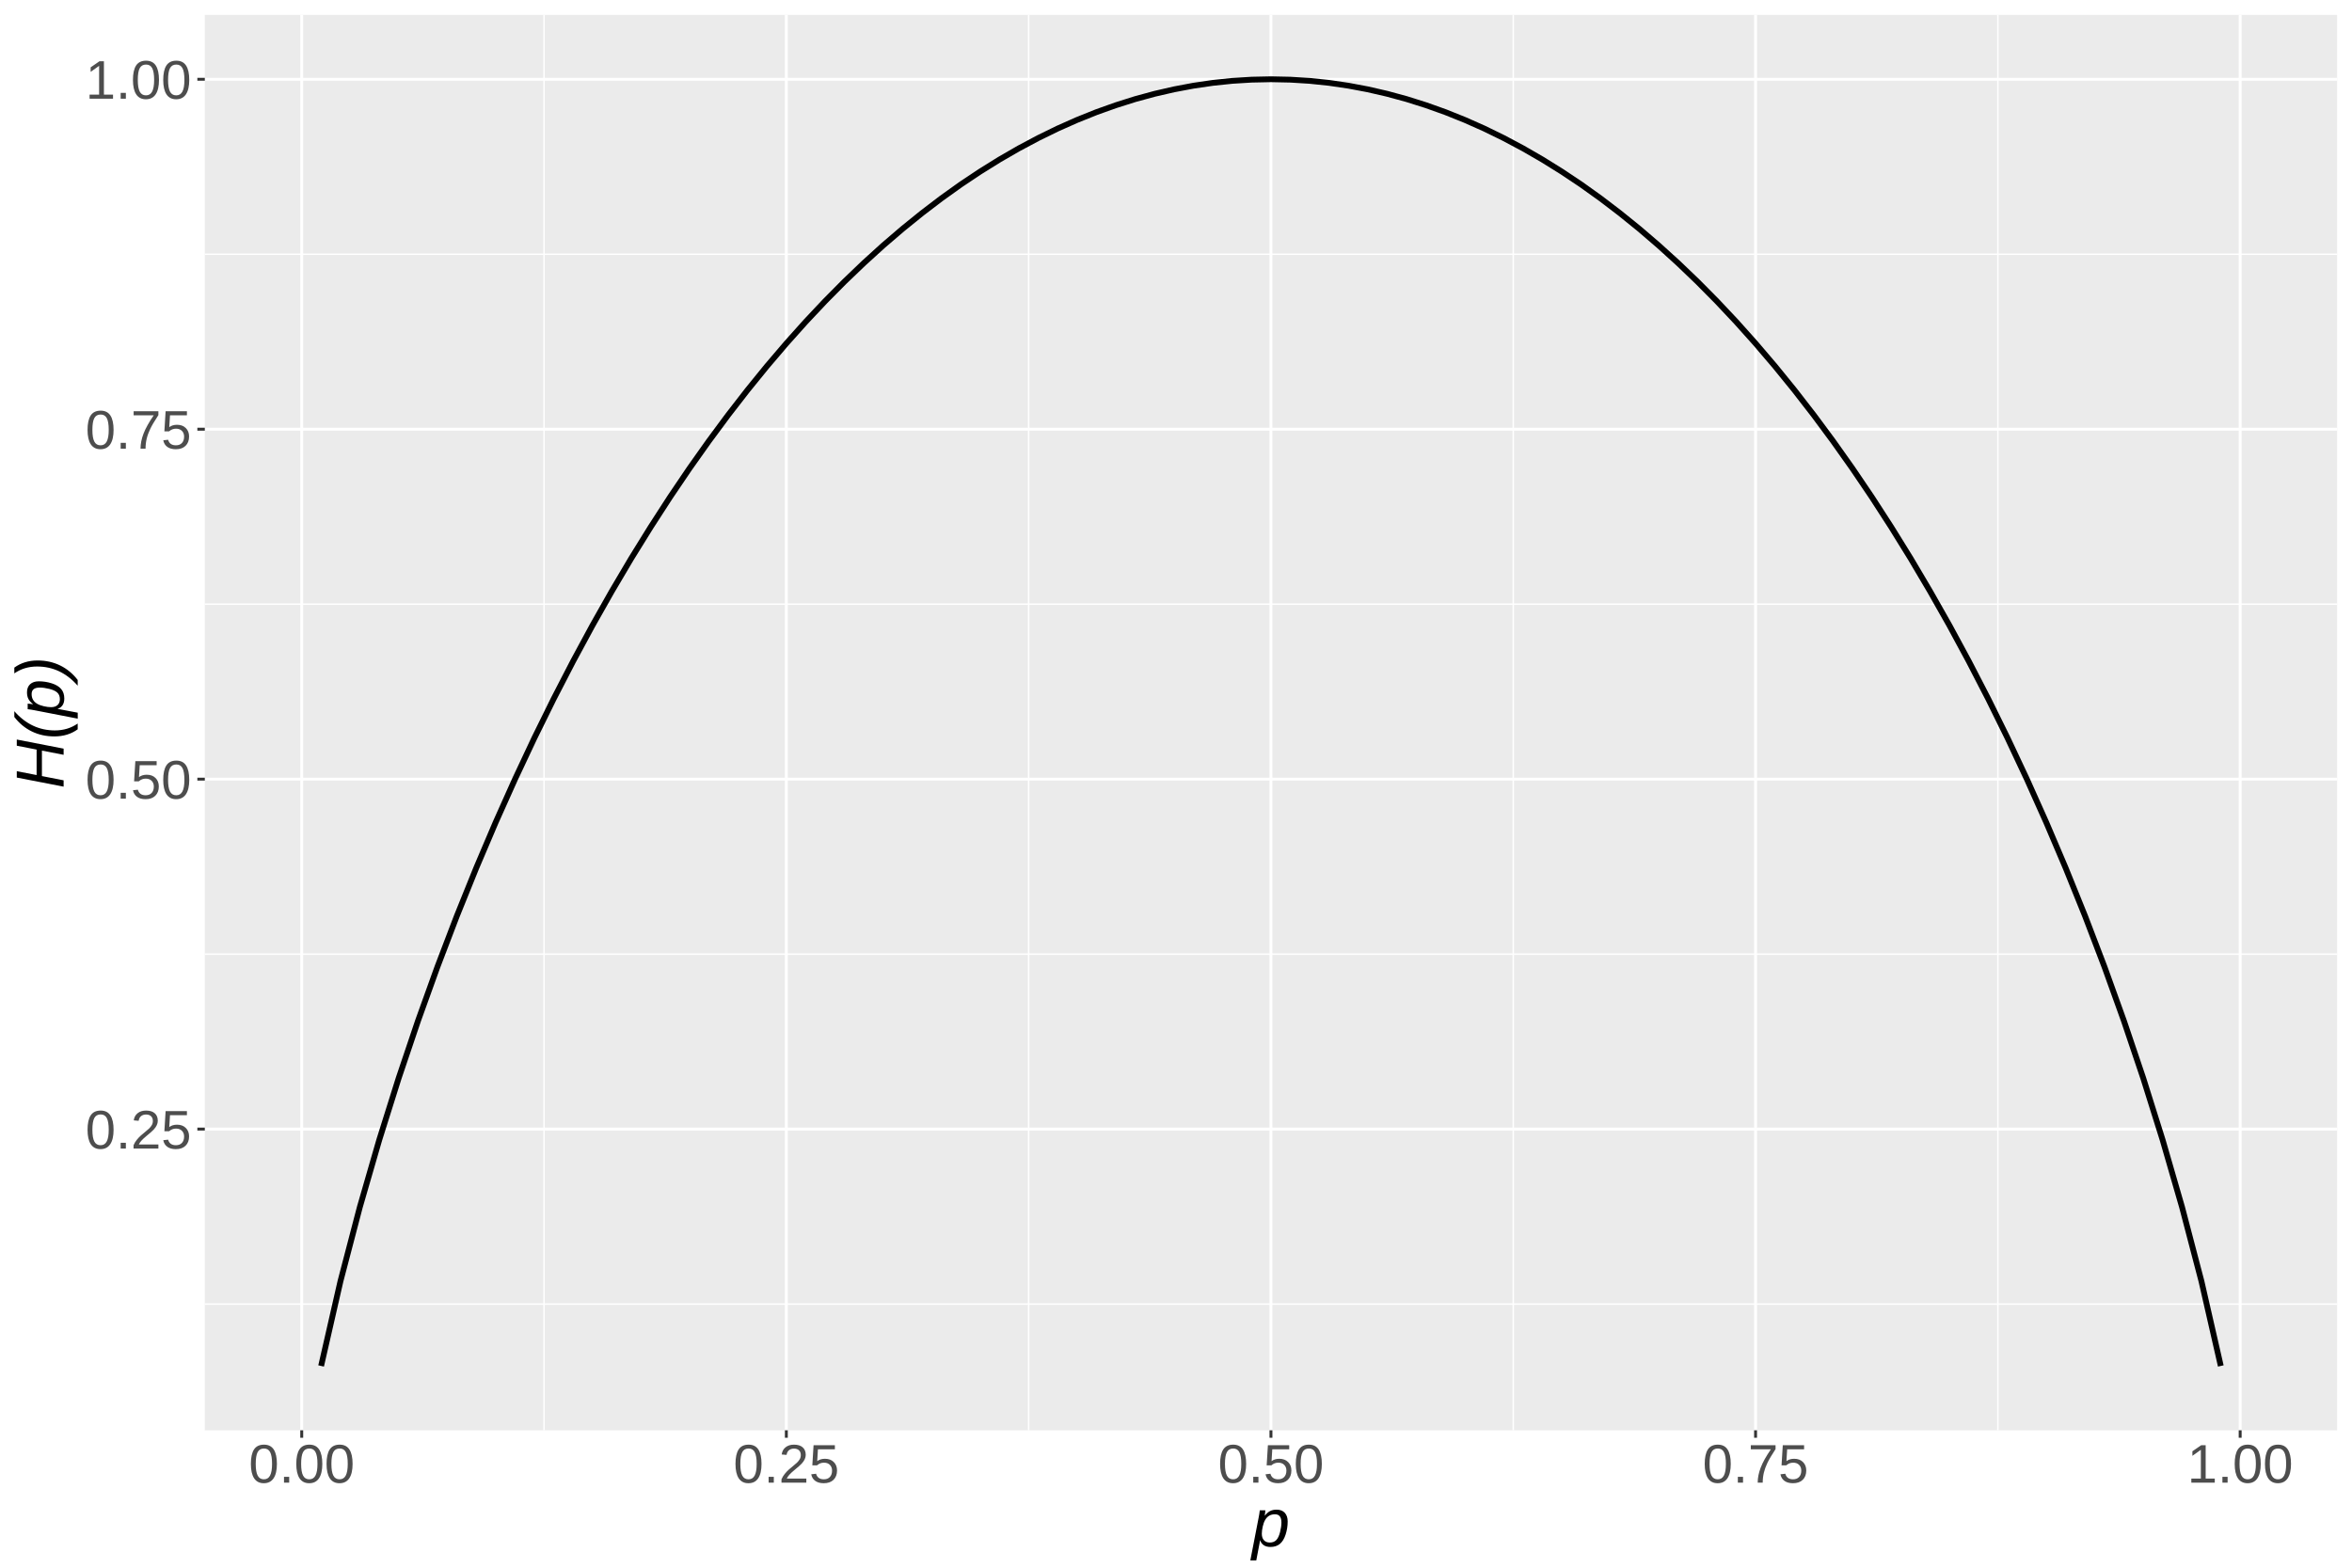
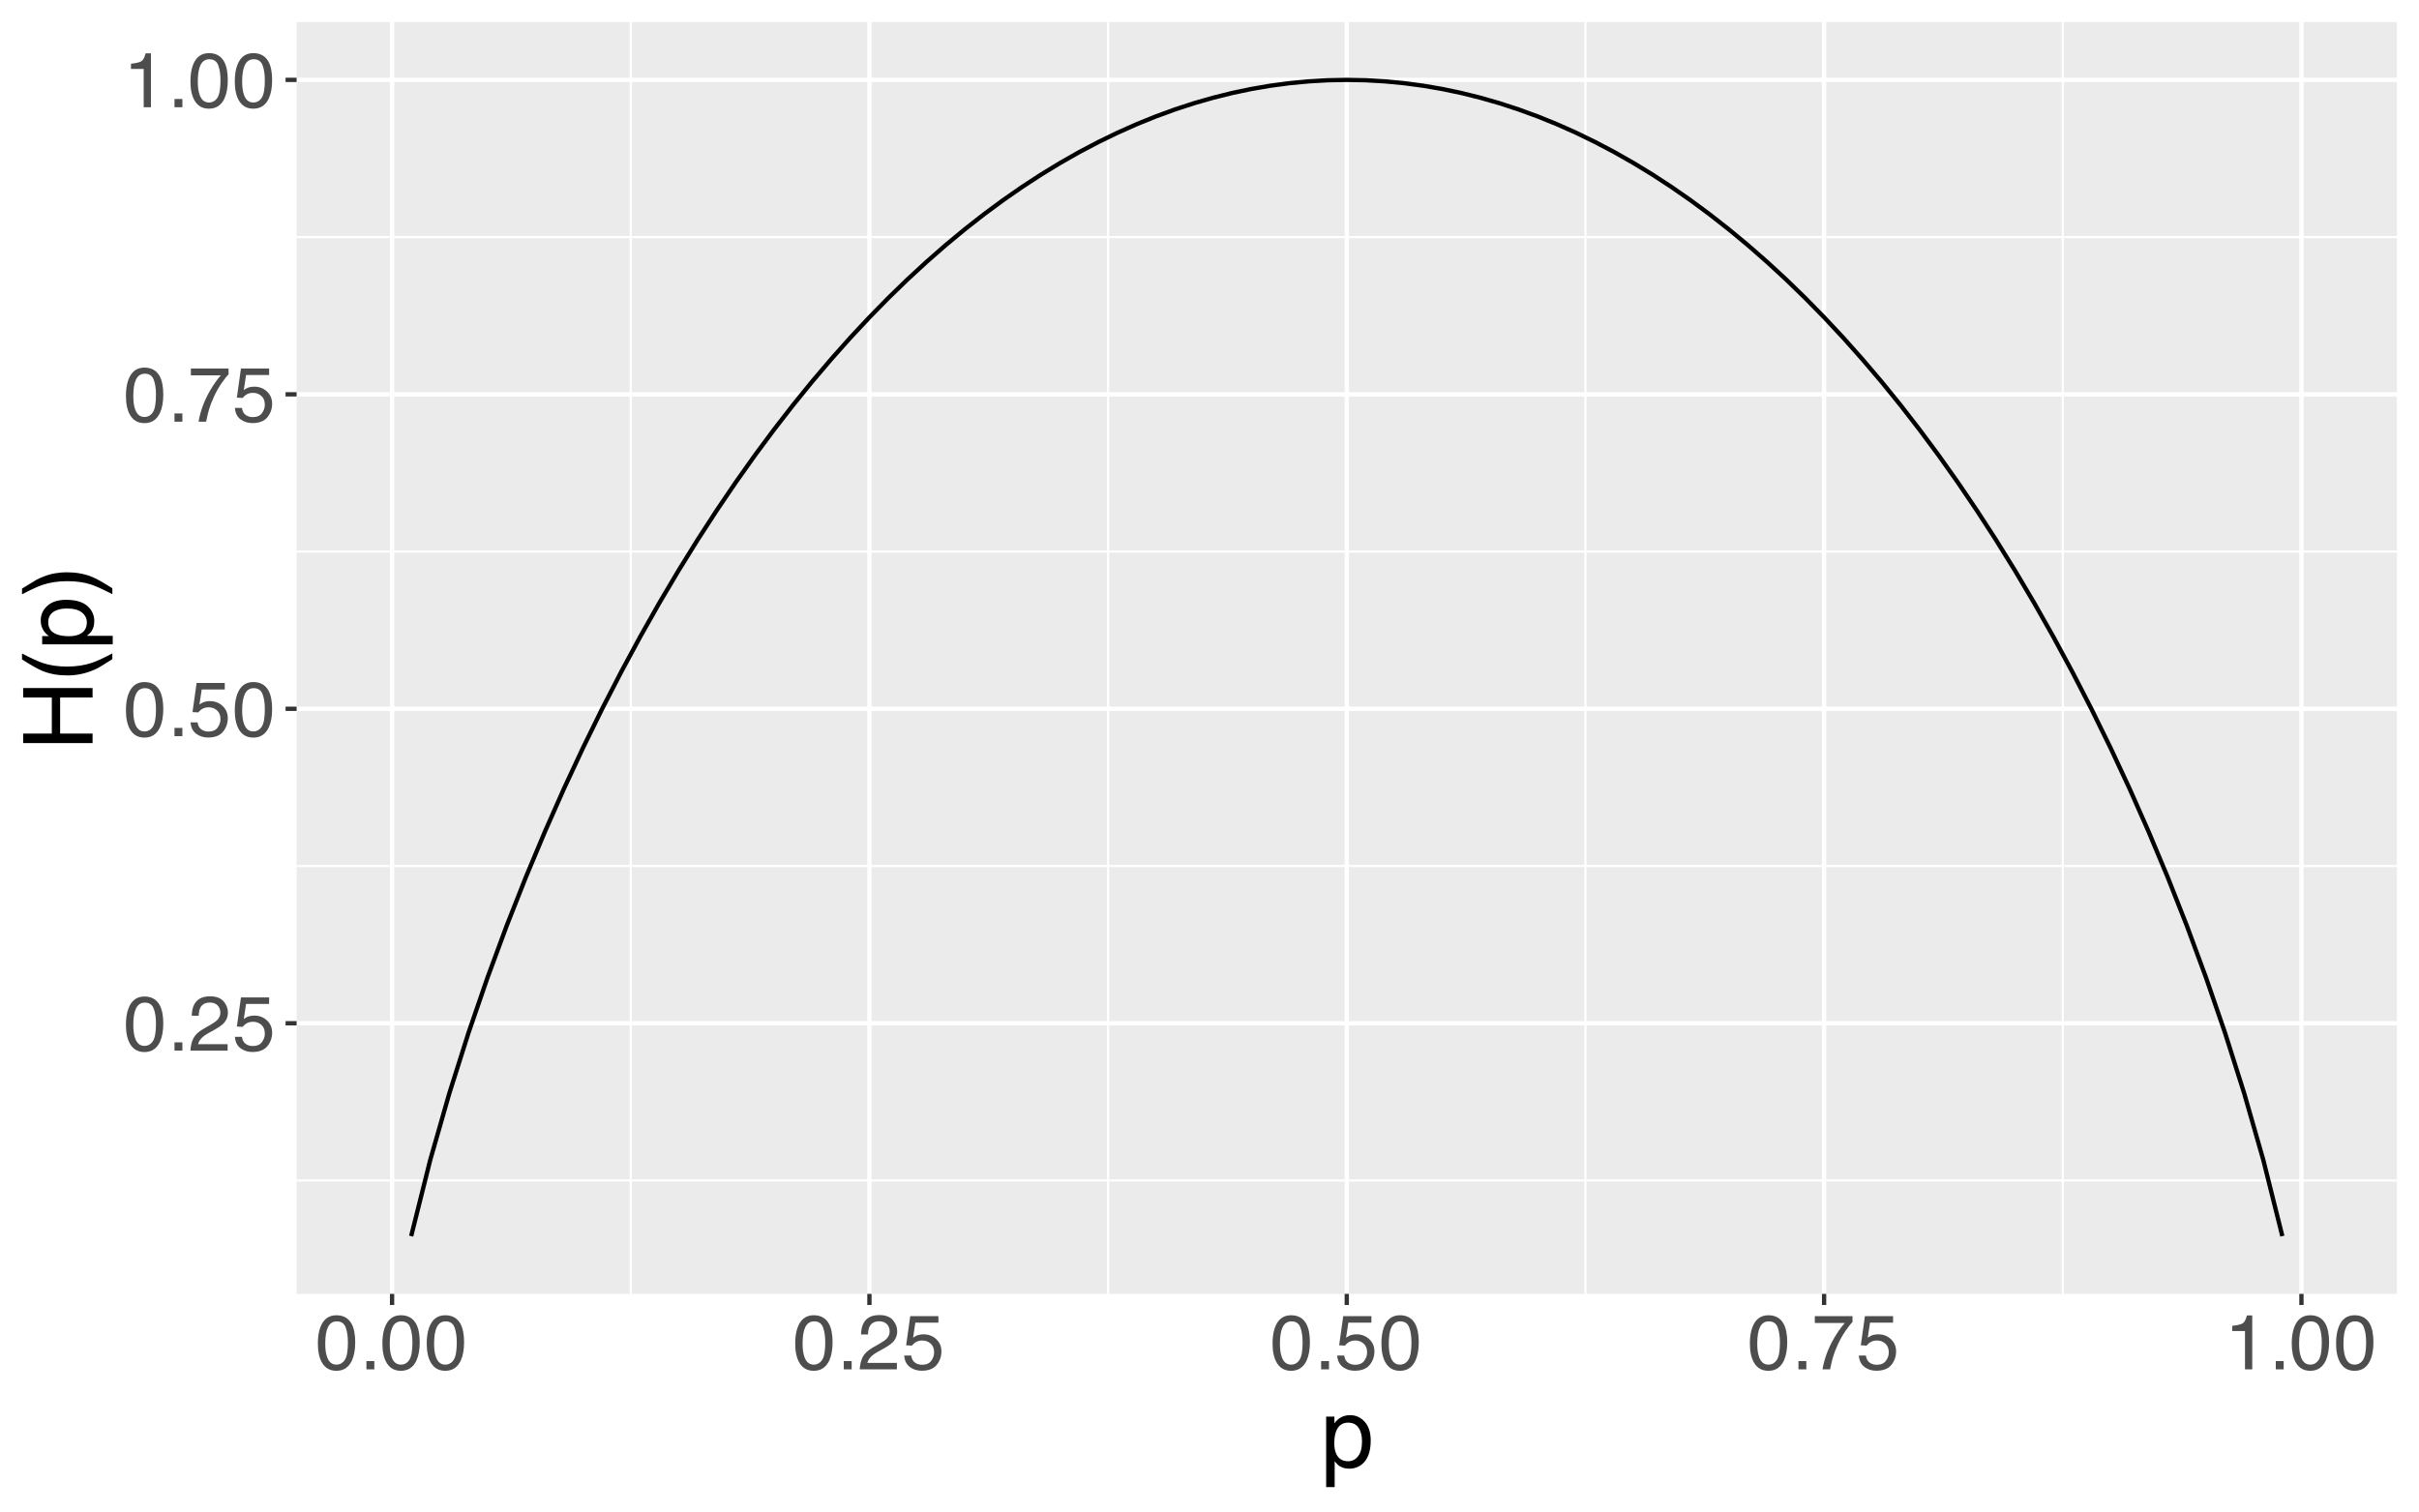
- <svg xmlns="http://www.w3.org/2000/svg" viewBox="0 0 864.00 576.00">
+ <svg xmlns="http://www.w3.org/2000/svg" xmlns:xlink="http://www.w3.org/1999/xlink" width="600pt" height="375pt" viewBox="0 0 600 375">
  <defs>
-     <style type="text/css">
-     line, polyline, path, rect, circle {
-       fill: none;
-       stroke: #000000;
-       stroke-linecap: round;
-       stroke-linejoin: round;
-       stroke-miterlimit: 10.00;
-     }
-   </style>
+     <g>
+       <g id="glyph-0-0">
+         <path d="M 0.625 0 L 0.625 -13.781 L 11.547 -13.781 L 11.547 0 Z M 9.828 -1.719 L 9.828 -12.047 L 2.344 -12.047 L 2.344 -1.719 Z M 9.828 -1.719 " />
+       </g>
+       <g id="glyph-0-1">
+         <path d="M 5.188 -13.422 C 6.926 -13.422 8.188 -12.707 8.969 -11.281 C 9.562 -10.176 9.859 -8.66 9.859 -6.734 C 9.859 -4.91 9.586 -3.398 9.047 -2.203 C 8.254 -0.492 6.969 0.359 5.188 0.359 C 3.57 0.359 2.367 -0.336 1.578 -1.734 C 0.922 -2.898 0.594 -4.469 0.594 -6.438 C 0.594 -7.969 0.789 -9.281 1.188 -10.375 C 1.926 -12.406 3.258 -13.422 5.188 -13.422 Z M 5.172 -1.172 C 6.047 -1.172 6.742 -1.555 7.266 -2.328 C 7.785 -3.109 8.047 -4.555 8.047 -6.672 C 8.047 -8.191 7.859 -9.441 7.484 -10.422 C 7.109 -11.41 6.379 -11.906 5.297 -11.906 C 4.305 -11.906 3.578 -11.438 3.109 -10.5 C 2.648 -9.57 2.422 -8.195 2.422 -6.375 C 2.422 -5.008 2.57 -3.91 2.875 -3.078 C 3.32 -1.805 4.086 -1.172 5.172 -1.172 Z M 5.172 -1.172 " />
+       </g>
+       <g id="glyph-0-2">
+         <path d="M 1.641 -2.047 L 3.594 -2.047 L 3.594 0 L 1.641 0 Z M 1.641 -2.047 " />
+       </g>
+       <g id="glyph-0-3">
+         <path d="M 0.594 0 C 0.656 -1.156 0.895 -2.16 1.312 -3.016 C 1.727 -3.867 2.539 -4.648 3.75 -5.359 L 5.547 -6.391 C 6.359 -6.859 6.926 -7.258 7.25 -7.594 C 7.758 -8.113 8.016 -8.707 8.016 -9.375 C 8.016 -10.156 7.781 -10.773 7.312 -11.234 C 6.844 -11.691 6.219 -11.922 5.438 -11.922 C 4.281 -11.922 3.477 -11.484 3.031 -10.609 C 2.801 -10.141 2.672 -9.488 2.641 -8.656 L 0.922 -8.656 C 0.941 -9.832 1.16 -10.789 1.578 -11.531 C 2.305 -12.82 3.598 -13.469 5.453 -13.469 C 6.984 -13.469 8.102 -13.051 8.812 -12.219 C 9.531 -11.395 9.891 -10.473 9.891 -9.453 C 9.891 -8.379 9.508 -7.457 8.75 -6.688 C 8.312 -6.25 7.523 -5.711 6.391 -5.078 L 5.109 -4.375 C 4.492 -4.031 4.016 -3.707 3.672 -3.406 C 3.047 -2.863 2.648 -2.258 2.484 -1.594 L 9.812 -1.594 L 9.812 0 Z M 0.594 0 " />
+       </g>
+       <g id="glyph-0-4">
+         <path d="M 2.375 -3.422 C 2.488 -2.461 2.938 -1.797 3.719 -1.422 C 4.113 -1.234 4.57 -1.141 5.094 -1.141 C 6.094 -1.141 6.832 -1.457 7.312 -2.094 C 7.801 -2.738 8.047 -3.445 8.047 -4.219 C 8.047 -5.156 7.758 -5.879 7.188 -6.391 C 6.613 -6.898 5.926 -7.156 5.125 -7.156 C 4.539 -7.156 4.039 -7.039 3.625 -6.812 C 3.219 -6.594 2.863 -6.285 2.562 -5.891 L 1.109 -5.969 L 2.125 -13.203 L 9.109 -13.203 L 9.109 -11.578 L 3.391 -11.578 L 2.828 -7.844 C 3.141 -8.07 3.438 -8.25 3.719 -8.375 C 4.219 -8.582 4.797 -8.688 5.453 -8.688 C 6.68 -8.688 7.723 -8.285 8.578 -7.484 C 9.43 -6.691 9.859 -5.688 9.859 -4.469 C 9.859 -3.195 9.469 -2.078 8.688 -1.109 C 7.906 -0.141 6.656 0.344 4.938 0.344 C 3.844 0.344 2.875 0.035 2.031 -0.578 C 1.188 -1.203 0.719 -2.148 0.625 -3.422 Z M 2.375 -3.422 " />
+       </g>
+       <g id="glyph-0-5">
+         <path d="M 10.047 -13.203 L 10.047 -11.734 C 9.609 -11.316 9.031 -10.586 8.312 -9.547 C 7.602 -8.504 6.973 -7.383 6.422 -6.188 C 5.879 -5.02 5.469 -3.953 5.188 -2.984 C 5 -2.367 4.766 -1.375 4.484 0 L 2.609 0 C 3.035 -2.562 3.973 -5.113 5.422 -7.656 C 6.285 -9.145 7.188 -10.426 8.125 -11.5 L 0.703 -11.5 L 0.703 -13.203 Z M 10.047 -13.203 " />
+       </g>
+       <g id="glyph-0-6">
+         <path d="M 1.844 -9.5 L 1.844 -10.797 C 3.062 -10.922 3.91 -11.117 4.391 -11.391 C 4.867 -11.672 5.227 -12.332 5.469 -13.375 L 6.797 -13.375 L 6.797 0 L 5 0 L 5 -9.5 Z M 1.844 -9.5 " />
+       </g>
+       <g id="glyph-1-0">
+         <path d="M 0.781 0 L 0.781 -17.219 L 14.438 -17.219 L 14.438 0 Z M 12.281 -2.156 L 12.281 -15.062 L 2.938 -15.062 L 2.938 -2.156 Z M 12.281 -2.156 " />
+       </g>
+       <g id="glyph-1-1">
+         <path d="M 6.844 -1.422 C 7.832 -1.422 8.648 -1.832 9.297 -2.656 C 9.953 -3.477 10.281 -4.711 10.281 -6.359 C 10.281 -7.359 10.133 -8.219 9.844 -8.938 C 9.301 -10.312 8.301 -11 6.844 -11 C 5.383 -11 4.383 -10.27 3.844 -8.812 C 3.551 -8.031 3.406 -7.039 3.406 -5.844 C 3.406 -4.875 3.551 -4.047 3.844 -3.359 C 4.395 -2.066 5.395 -1.422 6.844 -1.422 Z M 1.391 -12.5 L 3.438 -12.5 L 3.438 -10.828 C 3.852 -11.398 4.312 -11.844 4.812 -12.156 C 5.531 -12.625 6.367 -12.859 7.328 -12.859 C 8.742 -12.859 9.945 -12.312 10.938 -11.219 C 11.938 -10.133 12.438 -8.578 12.438 -6.547 C 12.438 -3.816 11.723 -1.863 10.297 -0.688 C 9.391 0.051 8.332 0.422 7.125 0.422 C 6.176 0.422 5.383 0.211 4.75 -0.203 C 4.375 -0.43 3.957 -0.832 3.5 -1.406 L 3.5 5 L 1.391 5 Z M 1.391 -12.5 " />
+       </g>
+       <g id="glyph-2-0">
+         <path d="M 0 -0.781 L -17.219 -0.781 L -17.219 -14.438 L 0 -14.438 Z M -2.156 -12.281 L -15.062 -12.281 L -15.062 -2.938 L -2.156 -2.938 Z M -2.156 -12.281 " />
+       </g>
+       <g id="glyph-2-1">
+         <path d="M -17.219 -1.891 L -17.219 -4.25 L -10.109 -4.25 L -10.109 -13.203 L -17.219 -13.203 L -17.219 -15.547 L 0 -15.547 L 0 -13.203 L -8.047 -13.203 L -8.047 -4.25 L 0 -4.25 L 0 -1.891 Z M -17.219 -1.891 " />
+       </g>
+       <g id="glyph-2-2">
+         <path d="M -17.5 -7.109 C -15.113 -5.879 -13.359 -5.082 -12.234 -4.719 C -10.523 -4.156 -8.551 -3.875 -6.312 -3.875 C -4.039 -3.875 -1.969 -4.191 -0.094 -4.828 C 1.062 -5.223 2.727 -5.992 4.906 -7.141 L 4.906 -5.719 C 3.125 -4.582 1.984 -3.875 1.484 -3.594 C 0.992 -3.32 0.324 -3.023 -0.516 -2.703 C -1.672 -2.266 -2.906 -1.961 -4.219 -1.797 C -4.895 -1.711 -5.547 -1.672 -6.172 -1.672 C -8.484 -1.672 -10.539 -2.031 -12.344 -2.75 C -13.488 -3.219 -15.207 -4.18 -17.5 -5.641 Z M -17.5 -7.109 " />
+       </g>
+       <g id="glyph-2-3">
+         <path d="M -1.422 -6.844 C -1.422 -7.832 -1.832 -8.648 -2.656 -9.297 C -3.477 -9.953 -4.711 -10.281 -6.359 -10.281 C -7.359 -10.281 -8.219 -10.133 -8.938 -9.844 C -10.312 -9.301 -11 -8.301 -11 -6.844 C -11 -5.383 -10.27 -4.383 -8.812 -3.844 C -8.031 -3.551 -7.039 -3.406 -5.844 -3.406 C -4.875 -3.406 -4.047 -3.551 -3.359 -3.844 C -2.066 -4.395 -1.422 -5.395 -1.422 -6.844 Z M -12.5 -1.391 L -12.5 -3.438 L -10.828 -3.438 C -11.398 -3.852 -11.844 -4.312 -12.156 -4.812 C -12.625 -5.531 -12.859 -6.367 -12.859 -7.328 C -12.859 -8.742 -12.312 -9.945 -11.219 -10.938 C -10.133 -11.938 -8.578 -12.438 -6.547 -12.438 C -3.816 -12.438 -1.863 -11.723 -0.688 -10.297 C 0.051 -9.391 0.422 -8.332 0.422 -7.125 C 0.422 -6.176 0.211 -5.383 -0.203 -4.75 C -0.43 -4.375 -0.832 -3.957 -1.406 -3.5 L 5 -3.5 L 5 -1.391 Z M -12.5 -1.391 " />
+       </g>
+       <g id="glyph-2-4">
+         <path d="M 4.906 -0.828 C 2.477 -2.078 0.707 -2.879 -0.406 -3.234 C -2.082 -3.785 -4.051 -4.062 -6.312 -4.062 C -8.562 -4.062 -10.625 -3.742 -12.5 -3.109 C -13.656 -2.711 -15.32 -1.941 -17.5 -0.797 L -17.5 -2.219 C -15.57 -3.414 -14.383 -4.141 -13.938 -4.391 C -13.488 -4.648 -12.867 -4.93 -12.078 -5.234 C -11.109 -5.609 -10.145 -5.875 -9.188 -6.031 C -8.238 -6.188 -7.32 -6.266 -6.438 -6.266 C -4.125 -6.266 -2.062 -5.898 -0.25 -5.172 C 0.914 -4.711 2.633 -3.754 4.906 -2.297 Z M 4.906 -0.828 " />
+       </g>
+     </g>
+     <clipPath id="clip-0">
+       <path clip-rule="nonzero" d="M 73.57 5.48 L 594.52 5.48 L 594.52 321.016 L 73.57 321.016 Z M 73.57 5.48 " />
+     </clipPath>
+     <clipPath id="clip-1">
+       <path clip-rule="nonzero" d="M 73.57 292 L 594.52 292 L 594.52 294 L 73.57 294 Z M 73.57 292 " />
+     </clipPath>
+     <clipPath id="clip-2">
+       <path clip-rule="nonzero" d="M 73.57 214 L 594.52 214 L 594.52 216 L 73.57 216 Z M 73.57 214 " />
+     </clipPath>
+     <clipPath id="clip-3">
+       <path clip-rule="nonzero" d="M 73.57 136 L 594.52 136 L 594.52 138 L 73.57 138 Z M 73.57 136 " />
+     </clipPath>
+     <clipPath id="clip-4">
+       <path clip-rule="nonzero" d="M 73.57 58 L 594.52 58 L 594.52 60 L 73.57 60 Z M 73.57 58 " />
+     </clipPath>
+     <clipPath id="clip-5">
+       <path clip-rule="nonzero" d="M 156 5.48 L 157 5.48 L 157 321.016 L 156 321.016 Z M 156 5.48 " />
+     </clipPath>
+     <clipPath id="clip-6">
+       <path clip-rule="nonzero" d="M 274 5.48 L 276 5.48 L 276 321.016 L 274 321.016 Z M 274 5.48 " />
+     </clipPath>
+     <clipPath id="clip-7">
+       <path clip-rule="nonzero" d="M 392 5.48 L 394 5.48 L 394 321.016 L 392 321.016 Z M 392 5.48 " />
+     </clipPath>
+     <clipPath id="clip-8">
+       <path clip-rule="nonzero" d="M 511 5.48 L 512 5.48 L 512 321.016 L 511 321.016 Z M 511 5.48 " />
+     </clipPath>
+     <clipPath id="clip-9">
+       <path clip-rule="nonzero" d="M 73.57 253 L 594.52 253 L 594.52 255 L 73.57 255 Z M 73.57 253 " />
+     </clipPath>
+     <clipPath id="clip-10">
+       <path clip-rule="nonzero" d="M 73.57 175 L 594.52 175 L 594.52 177 L 73.57 177 Z M 73.57 175 " />
+     </clipPath>
+     <clipPath id="clip-11">
+       <path clip-rule="nonzero" d="M 73.57 97 L 594.52 97 L 594.52 99 L 73.57 99 Z M 73.57 97 " />
+     </clipPath>
+     <clipPath id="clip-12">
+       <path clip-rule="nonzero" d="M 73.57 19 L 594.52 19 L 594.52 21 L 73.57 21 Z M 73.57 19 " />
+     </clipPath>
+     <clipPath id="clip-13">
+       <path clip-rule="nonzero" d="M 96 5.48 L 98 5.48 L 98 321.016 L 96 321.016 Z M 96 5.48 " />
+     </clipPath>
+     <clipPath id="clip-14">
+       <path clip-rule="nonzero" d="M 215 5.48 L 217 5.48 L 217 321.016 L 215 321.016 Z M 215 5.48 " />
+     </clipPath>
+     <clipPath id="clip-15">
+       <path clip-rule="nonzero" d="M 333 5.48 L 335 5.48 L 335 321.016 L 333 321.016 Z M 333 5.48 " />
+     </clipPath>
+     <clipPath id="clip-16">
+       <path clip-rule="nonzero" d="M 451 5.48 L 453 5.48 L 453 321.016 L 451 321.016 Z M 451 5.48 " />
+     </clipPath>
+     <clipPath id="clip-17">
+       <path clip-rule="nonzero" d="M 570 5.48 L 572 5.48 L 572 321.016 L 570 321.016 Z M 570 5.48 " />
+     </clipPath>
  </defs>
-   <rect width="100%" height="100%" style="stroke: none; fill: #FFFFFF;" />
-   <rect x="0.00" y="0.00" width="864.00" height="576.00" style="stroke-width: 1.07; stroke: #FFFFFF; fill: #FFFFFF;" />
-   <defs>
-     <clipPath id="cpNzUuMjM4MXw4NTguNTIxfDUyNS41MTZ8NS40Nzk0NQ==">
-       <rect x="75.24" y="5.48" width="783.28" height="520.04" />
-     </clipPath>
-   </defs>
-   <rect x="75.24" y="5.48" width="783.28" height="520.04" style="stroke-width: 1.07; stroke: none; fill: #EBEBEB;" clip-path="url(#cpNzUuMjM4MXw4NTguNTIxfDUyNS41MTZ8NS40Nzk0NQ==)" />
-   <polyline points="75.24,479.14 858.52,479.14 " style="stroke-width: 0.53; stroke: #FFFFFF; stroke-linecap: butt;" clip-path="url(#cpNzUuMjM4MXw4NTguNTIxfDUyNS41MTZ8NS40Nzk0NQ==)" />
-   <polyline points="75.24,350.56 858.52,350.56 " style="stroke-width: 0.53; stroke: #FFFFFF; stroke-linecap: butt;" clip-path="url(#cpNzUuMjM4MXw4NTguNTIxfDUyNS41MTZ8NS40Nzk0NQ==)" />
-   <polyline points="75.24,221.98 858.52,221.98 " style="stroke-width: 0.53; stroke: #FFFFFF; stroke-linecap: butt;" clip-path="url(#cpNzUuMjM4MXw4NTguNTIxfDUyNS41MTZ8NS40Nzk0NQ==)" />
-   <polyline points="75.24,93.41 858.52,93.41 " style="stroke-width: 0.53; stroke: #FFFFFF; stroke-linecap: butt;" clip-path="url(#cpNzUuMjM4MXw4NTguNTIxfDUyNS41MTZ8NS40Nzk0NQ==)" />
-   <polyline points="199.85,525.52 199.85,5.48 " style="stroke-width: 0.53; stroke: #FFFFFF; stroke-linecap: butt;" clip-path="url(#cpNzUuMjM4MXw4NTguNTIxfDUyNS41MTZ8NS40Nzk0NQ==)" />
-   <polyline points="377.87,525.52 377.87,5.48 " style="stroke-width: 0.53; stroke: #FFFFFF; stroke-linecap: butt;" clip-path="url(#cpNzUuMjM4MXw4NTguNTIxfDUyNS41MTZ8NS40Nzk0NQ==)" />
-   <polyline points="555.89,525.52 555.89,5.48 " style="stroke-width: 0.53; stroke: #FFFFFF; stroke-linecap: butt;" clip-path="url(#cpNzUuMjM4MXw4NTguNTIxfDUyNS41MTZ8NS40Nzk0NQ==)" />
-   <polyline points="733.91,525.52 733.91,5.48 " style="stroke-width: 0.53; stroke: #FFFFFF; stroke-linecap: butt;" clip-path="url(#cpNzUuMjM4MXw4NTguNTIxfDUyNS41MTZ8NS40Nzk0NQ==)" />
-   <polyline points="75.24,414.85 858.52,414.85 " style="stroke-width: 1.07; stroke: #FFFFFF; stroke-linecap: butt;" clip-path="url(#cpNzUuMjM4MXw4NTguNTIxfDUyNS41MTZ8NS40Nzk0NQ==)" />
-   <polyline points="75.24,286.27 858.52,286.27 " style="stroke-width: 1.07; stroke: #FFFFFF; stroke-linecap: butt;" clip-path="url(#cpNzUuMjM4MXw4NTguNTIxfDUyNS41MTZ8NS40Nzk0NQ==)" />
-   <polyline points="75.24,157.70 858.52,157.70 " style="stroke-width: 1.07; stroke: #FFFFFF; stroke-linecap: butt;" clip-path="url(#cpNzUuMjM4MXw4NTguNTIxfDUyNS41MTZ8NS40Nzk0NQ==)" />
-   <polyline points="75.24,29.12 858.52,29.12 " style="stroke-width: 1.07; stroke: #FFFFFF; stroke-linecap: butt;" clip-path="url(#cpNzUuMjM4MXw4NTguNTIxfDUyNS41MTZ8NS40Nzk0NQ==)" />
-   <polyline points="110.84,525.52 110.84,5.48 " style="stroke-width: 1.07; stroke: #FFFFFF; stroke-linecap: butt;" clip-path="url(#cpNzUuMjM4MXw4NTguNTIxfDUyNS41MTZ8NS40Nzk0NQ==)" />
-   <polyline points="288.86,525.52 288.86,5.48 " style="stroke-width: 1.07; stroke: #FFFFFF; stroke-linecap: butt;" clip-path="url(#cpNzUuMjM4MXw4NTguNTIxfDUyNS41MTZ8NS40Nzk0NQ==)" />
-   <polyline points="466.88,525.52 466.88,5.48 " style="stroke-width: 1.07; stroke: #FFFFFF; stroke-linecap: butt;" clip-path="url(#cpNzUuMjM4MXw4NTguNTIxfDUyNS41MTZ8NS40Nzk0NQ==)" />
-   <polyline points="644.90,525.52 644.90,5.48 " style="stroke-width: 1.07; stroke: #FFFFFF; stroke-linecap: butt;" clip-path="url(#cpNzUuMjM4MXw4NTguNTIxfDUyNS41MTZ8NS40Nzk0NQ==)" />
-   <polyline points="822.92,525.52 822.92,5.48 " style="stroke-width: 1.07; stroke: #FFFFFF; stroke-linecap: butt;" clip-path="url(#cpNzUuMjM4MXw4NTguNTIxfDUyNS41MTZ8NS40Nzk0NQ==)" />
-   <polyline points="117.96,501.88 125.08,470.69 132.20,443.45 139.32,418.82 146.45,396.13 153.57,375.02 160.69,355.23 167.81,336.58 174.93,318.95 182.05,302.22 189.17,286.32 196.29,271.17 203.41,256.73 210.53,242.95 217.65,229.78 224.77,217.20 231.89,205.16 239.02,193.66 246.14,182.65 253.26,172.13 260.38,162.08 267.50,152.47 274.62,143.29 281.74,134.53 288.86,126.18 295.98,118.22 303.10,110.65 310.22,103.46 317.34,96.64 324.46,90.17 331.59,84.06 338.71,78.30 345.83,72.87 352.95,67.78 360.07,63.03 367.19,58.60 374.31,54.49 381.43,50.70 388.55,47.22 395.67,44.06 402.79,41.20 409.91,38.66 417.03,36.41 424.15,34.47 431.28,32.83 438.40,31.49 445.52,30.45 452.64,29.71 459.76,29.27 466.88,29.12 474.00,29.27 481.12,29.71 488.24,30.45 495.36,31.49 502.48,32.83 509.60,34.47 516.72,36.41 523.85,38.66 530.97,41.20 538.09,44.06 545.21,47.22 552.33,50.70 559.45,54.49 566.57,58.60 573.69,63.03 580.81,67.78 587.93,72.87 595.05,78.30 602.17,84.06 609.29,90.17 616.42,96.64 623.54,103.46 630.66,110.65 637.78,118.22 644.90,126.18 652.02,134.53 659.14,143.29 666.26,152.47 673.38,162.08 680.50,172.13 687.62,182.65 694.74,193.66 701.86,205.16 708.98,217.20 716.11,229.78 723.23,242.95 730.35,256.73 737.47,271.17 744.59,286.32 751.71,302.22 758.83,318.95 765.95,336.58 773.07,355.23 780.19,375.02 787.31,396.13 794.43,418.82 801.55,443.45 808.68,470.69 815.80,501.88 " style="stroke-width: 2.13; stroke-linecap: butt;" clip-path="url(#cpNzUuMjM4MXw4NTguNTIxfDUyNS41MTZ8NS40Nzk0NQ==)" />
-   <defs>
-     <clipPath id="cpMHw4NjR8NTc2fDA=">
-       <rect x="0.00" y="0.00" width="864.00" height="576.00" />
-     </clipPath>
-   </defs>
-   <g clip-path="url(#cpMHw4NjR8NTc2fDA=)">
-     <text x="31.38" y="422.01" style="font-size: 20.00px; fill: #4D4D4D; font-family: Arial;" textLength="38.93px" lengthAdjust="spacingAndGlyphs">0.25</text>
-   </g>
-   <g clip-path="url(#cpMHw4NjR8NTc2fDA=)">
-     <text x="31.38" y="293.43" style="font-size: 20.00px; fill: #4D4D4D; font-family: Arial;" textLength="38.93px" lengthAdjust="spacingAndGlyphs">0.50</text>
-   </g>
-   <g clip-path="url(#cpMHw4NjR8NTc2fDA=)">
-     <text x="31.38" y="164.85" style="font-size: 20.00px; fill: #4D4D4D; font-family: Arial;" textLength="38.93px" lengthAdjust="spacingAndGlyphs">0.75</text>
-   </g>
-   <g clip-path="url(#cpMHw4NjR8NTc2fDA=)">
-     <text x="31.38" y="36.27" style="font-size: 20.00px; fill: #4D4D4D; font-family: Arial;" textLength="38.93px" lengthAdjust="spacingAndGlyphs">1.00</text>
-   </g>
-   <polyline points="72.50,414.85 75.24,414.85 " style="stroke-width: 1.07; stroke: #333333; stroke-linecap: butt;" clip-path="url(#cpMHw4NjR8NTc2fDA=)" />
-   <polyline points="72.50,286.27 75.24,286.27 " style="stroke-width: 1.07; stroke: #333333; stroke-linecap: butt;" clip-path="url(#cpMHw4NjR8NTc2fDA=)" />
-   <polyline points="72.50,157.70 75.24,157.70 " style="stroke-width: 1.07; stroke: #333333; stroke-linecap: butt;" clip-path="url(#cpMHw4NjR8NTc2fDA=)" />
-   <polyline points="72.50,29.12 75.24,29.12 " style="stroke-width: 1.07; stroke: #333333; stroke-linecap: butt;" clip-path="url(#cpMHw4NjR8NTc2fDA=)" />
-   <polyline points="110.84,528.26 110.84,525.52 " style="stroke-width: 1.07; stroke: #333333; stroke-linecap: butt;" clip-path="url(#cpMHw4NjR8NTc2fDA=)" />
-   <polyline points="288.86,528.26 288.86,525.52 " style="stroke-width: 1.07; stroke: #333333; stroke-linecap: butt;" clip-path="url(#cpMHw4NjR8NTc2fDA=)" />
-   <polyline points="466.88,528.26 466.88,525.52 " style="stroke-width: 1.07; stroke: #333333; stroke-linecap: butt;" clip-path="url(#cpMHw4NjR8NTc2fDA=)" />
-   <polyline points="644.90,528.26 644.90,525.52 " style="stroke-width: 1.07; stroke: #333333; stroke-linecap: butt;" clip-path="url(#cpMHw4NjR8NTc2fDA=)" />
-   <polyline points="822.92,528.26 822.92,525.52 " style="stroke-width: 1.07; stroke: #333333; stroke-linecap: butt;" clip-path="url(#cpMHw4NjR8NTc2fDA=)" />
-   <g clip-path="url(#cpMHw4NjR8NTc2fDA=)">
-     <text x="91.38" y="544.76" style="font-size: 20.00px; fill: #4D4D4D; font-family: Arial;" textLength="38.93px" lengthAdjust="spacingAndGlyphs">0.00</text>
-   </g>
-   <g clip-path="url(#cpMHw4NjR8NTc2fDA=)">
-     <text x="269.40" y="544.76" style="font-size: 20.00px; fill: #4D4D4D; font-family: Arial;" textLength="38.93px" lengthAdjust="spacingAndGlyphs">0.25</text>
-   </g>
-   <g clip-path="url(#cpMHw4NjR8NTc2fDA=)">
-     <text x="447.42" y="544.76" style="font-size: 20.00px; fill: #4D4D4D; font-family: Arial;" textLength="38.93px" lengthAdjust="spacingAndGlyphs">0.50</text>
-   </g>
-   <g clip-path="url(#cpMHw4NjR8NTc2fDA=)">
-     <text x="625.44" y="544.76" style="font-size: 20.00px; fill: #4D4D4D; font-family: Arial;" textLength="38.93px" lengthAdjust="spacingAndGlyphs">0.75</text>
-   </g>
-   <g clip-path="url(#cpMHw4NjR8NTc2fDA=)">
-     <text x="803.45" y="544.76" style="font-size: 20.00px; fill: #4D4D4D; font-family: Arial;" textLength="38.93px" lengthAdjust="spacingAndGlyphs">1.00</text>
-   </g>
-   <g clip-path="url(#cpMHw4NjR8NTc2fDA=)">
-     <text x="459.93" y="568.13" style="font-size: 25.00px; font-style: italic; font-family: Arial;" textLength="13.90px" lengthAdjust="spacingAndGlyphs">p</text>
-   </g>
-   <g clip-path="url(#cpMHw4NjR8NTc2fDA=)">
-     <text transform="translate(23.37,289.80) rotate(-90)" style="font-size: 25.00px; font-style: italic; font-family: Arial;" textLength="48.61px" lengthAdjust="spacingAndGlyphs">H(p)</text>
+   <rect x="-60" y="-37.5" width="720" height="450" fill="rgb(100%, 100%, 100%)" fill-opacity="1" />
+   <rect x="-60" y="-37.5" width="720" height="450" fill="rgb(100%, 100%, 100%)" fill-opacity="1" />
+   <path fill="none" stroke-width="1.067" stroke-linecap="round" stroke-linejoin="round" stroke="rgb(100%, 100%, 100%)" stroke-opacity="1" stroke-miterlimit="10" d="M 0 375 L 600 375 L 600 0 L 0 0 Z M 0 375 " />
+   <g clip-path="url(#clip-0)">
+     <path fill-rule="nonzero" fill="rgb(92.157%, 92.157%, 92.157%)" fill-opacity="1" d="M 73.57 321.016 L 594.52 321.016 L 594.52 5.48 L 73.57 5.48 Z M 73.57 321.016 " />
+   </g>
+   <g clip-path="url(#clip-1)">
+     <path fill="none" stroke-width="0.533" stroke-linecap="butt" stroke-linejoin="round" stroke="rgb(100%, 100%, 100%)" stroke-opacity="1" stroke-miterlimit="10" d="M 73.57 292.875 L 594.52 292.875 " />
+   </g>
+   <g clip-path="url(#clip-2)">
+     <path fill="none" stroke-width="0.533" stroke-linecap="butt" stroke-linejoin="round" stroke="rgb(100%, 100%, 100%)" stroke-opacity="1" stroke-miterlimit="10" d="M 73.57 214.859 L 594.52 214.859 " />
+   </g>
+   <g clip-path="url(#clip-3)">
+     <path fill="none" stroke-width="0.533" stroke-linecap="butt" stroke-linejoin="round" stroke="rgb(100%, 100%, 100%)" stroke-opacity="1" stroke-miterlimit="10" d="M 73.57 136.844 L 594.52 136.844 " />
+   </g>
+   <g clip-path="url(#clip-4)">
+     <path fill="none" stroke-width="0.533" stroke-linecap="butt" stroke-linejoin="round" stroke="rgb(100%, 100%, 100%)" stroke-opacity="1" stroke-miterlimit="10" d="M 73.57 58.828 L 594.52 58.828 " />
+   </g>
+   <g clip-path="url(#clip-5)">
+     <path fill="none" stroke-width="0.533" stroke-linecap="butt" stroke-linejoin="round" stroke="rgb(100%, 100%, 100%)" stroke-opacity="1" stroke-miterlimit="10" d="M 156.449 321.016 L 156.449 5.48 " />
+   </g>
+   <g clip-path="url(#clip-6)">
+     <path fill="none" stroke-width="0.533" stroke-linecap="butt" stroke-linejoin="round" stroke="rgb(100%, 100%, 100%)" stroke-opacity="1" stroke-miterlimit="10" d="M 274.848 321.016 L 274.848 5.48 " />
+   </g>
+   <g clip-path="url(#clip-7)">
+     <path fill="none" stroke-width="0.533" stroke-linecap="butt" stroke-linejoin="round" stroke="rgb(100%, 100%, 100%)" stroke-opacity="1" stroke-miterlimit="10" d="M 393.246 321.016 L 393.246 5.48 " />
+   </g>
+   <g clip-path="url(#clip-8)">
+     <path fill="none" stroke-width="0.533" stroke-linecap="butt" stroke-linejoin="round" stroke="rgb(100%, 100%, 100%)" stroke-opacity="1" stroke-miterlimit="10" d="M 511.641 321.016 L 511.641 5.48 " />
+   </g>
+   <g clip-path="url(#clip-9)">
+     <path fill="none" stroke-width="1.067" stroke-linecap="butt" stroke-linejoin="round" stroke="rgb(100%, 100%, 100%)" stroke-opacity="1" stroke-miterlimit="10" d="M 73.57 253.867 L 594.52 253.867 " />
+   </g>
+   <g clip-path="url(#clip-10)">
+     <path fill="none" stroke-width="1.067" stroke-linecap="butt" stroke-linejoin="round" stroke="rgb(100%, 100%, 100%)" stroke-opacity="1" stroke-miterlimit="10" d="M 73.57 175.852 L 594.52 175.852 " />
+   </g>
+   <g clip-path="url(#clip-11)">
+     <path fill="none" stroke-width="1.067" stroke-linecap="butt" stroke-linejoin="round" stroke="rgb(100%, 100%, 100%)" stroke-opacity="1" stroke-miterlimit="10" d="M 73.57 97.836 L 594.52 97.836 " />
+   </g>
+   <g clip-path="url(#clip-12)">
+     <path fill="none" stroke-width="1.067" stroke-linecap="butt" stroke-linejoin="round" stroke="rgb(100%, 100%, 100%)" stroke-opacity="1" stroke-miterlimit="10" d="M 73.57 19.82 L 594.52 19.82 " />
+   </g>
+   <g clip-path="url(#clip-13)">
+     <path fill="none" stroke-width="1.067" stroke-linecap="butt" stroke-linejoin="round" stroke="rgb(100%, 100%, 100%)" stroke-opacity="1" stroke-miterlimit="10" d="M 97.25 321.016 L 97.25 5.48 " />
+   </g>
+   <g clip-path="url(#clip-14)">
+     <path fill="none" stroke-width="1.067" stroke-linecap="butt" stroke-linejoin="round" stroke="rgb(100%, 100%, 100%)" stroke-opacity="1" stroke-miterlimit="10" d="M 215.648 321.016 L 215.648 5.48 " />
+   </g>
+   <g clip-path="url(#clip-15)">
+     <path fill="none" stroke-width="1.067" stroke-linecap="butt" stroke-linejoin="round" stroke="rgb(100%, 100%, 100%)" stroke-opacity="1" stroke-miterlimit="10" d="M 334.047 321.016 L 334.047 5.48 " />
+   </g>
+   <g clip-path="url(#clip-16)">
+     <path fill="none" stroke-width="1.067" stroke-linecap="butt" stroke-linejoin="round" stroke="rgb(100%, 100%, 100%)" stroke-opacity="1" stroke-miterlimit="10" d="M 452.441 321.016 L 452.441 5.48 " />
+   </g>
+   <g clip-path="url(#clip-17)">
+     <path fill="none" stroke-width="1.067" stroke-linecap="butt" stroke-linejoin="round" stroke="rgb(100%, 100%, 100%)" stroke-opacity="1" stroke-miterlimit="10" d="M 570.84 321.016 L 570.84 5.48 " />
+   </g>
+   <path fill="none" stroke-width="1.067" stroke-linecap="butt" stroke-linejoin="round" stroke="rgb(0%, 0%, 0%)" stroke-opacity="1" stroke-miterlimit="10" d="M 101.984 306.672 L 106.723 287.746 L 111.457 271.223 L 116.195 256.273 L 120.93 242.512 L 125.664 229.699 L 130.402 217.691 L 135.137 206.379 L 139.871 195.68 L 144.609 185.527 L 149.344 175.879 L 154.082 166.691 L 158.816 157.93 L 163.551 149.566 L 168.289 141.574 L 173.023 133.941 L 177.762 126.641 L 182.496 119.656 L 187.23 112.98 L 191.969 106.598 L 196.703 100.496 L 201.441 94.664 L 206.176 89.098 L 210.91 83.781 L 215.648 78.715 L 220.383 73.887 L 225.121 69.293 L 229.855 64.93 L 234.59 60.789 L 239.328 56.867 L 244.062 53.16 L 248.801 49.66 L 253.535 46.371 L 258.27 43.281 L 263.008 40.398 L 267.742 37.707 L 272.48 35.215 L 277.215 32.914 L 281.949 30.809 L 286.688 28.887 L 291.422 27.156 L 296.156 25.609 L 300.895 24.25 L 305.629 23.07 L 310.367 22.078 L 315.102 21.266 L 319.836 20.633 L 324.574 20.184 L 329.309 19.91 L 334.047 19.82 L 338.781 19.91 L 343.516 20.184 L 348.254 20.633 L 352.988 21.266 L 357.727 22.078 L 362.461 23.07 L 367.195 24.25 L 371.934 25.609 L 376.668 27.156 L 381.406 28.887 L 386.141 30.809 L 390.875 32.914 L 395.613 35.215 L 400.348 37.707 L 405.086 40.398 L 409.82 43.281 L 414.555 46.371 L 419.293 49.66 L 424.027 53.16 L 428.762 56.867 L 433.5 60.789 L 438.234 64.93 L 442.973 69.293 L 447.707 73.887 L 452.441 78.715 L 457.18 83.781 L 461.914 89.098 L 466.652 94.664 L 471.387 100.496 L 476.121 106.598 L 480.859 112.98 L 485.594 119.656 L 490.332 126.641 L 495.066 133.941 L 499.801 141.574 L 504.539 149.566 L 509.273 157.93 L 514.012 166.691 L 518.746 175.879 L 523.48 185.527 L 528.219 195.68 L 532.953 206.379 L 537.691 217.691 L 542.426 229.699 L 547.16 242.512 L 551.898 256.273 L 556.633 271.223 L 561.371 287.746 L 566.105 306.672 " />
+   <g fill="rgb(30.196%, 30.196%, 30.196%)" fill-opacity="1">
+     <use xlink:href="#glyph-0-1" x="30.641" y="260.651" />
+     <use xlink:href="#glyph-0-2" x="41.641" y="260.651" />
+     <use xlink:href="#glyph-0-3" x="46.641" y="260.651" />
+     <use xlink:href="#glyph-0-4" x="57.641" y="260.651" />
+   </g>
+   <g fill="rgb(30.196%, 30.196%, 30.196%)" fill-opacity="1">
+     <use xlink:href="#glyph-0-1" x="30.641" y="182.636" />
+     <use xlink:href="#glyph-0-2" x="41.641" y="182.636" />
+     <use xlink:href="#glyph-0-4" x="46.641" y="182.636" />
+     <use xlink:href="#glyph-0-1" x="57.641" y="182.636" />
+   </g>
+   <g fill="rgb(30.196%, 30.196%, 30.196%)" fill-opacity="1">
+     <use xlink:href="#glyph-0-1" x="30.641" y="104.62" />
+     <use xlink:href="#glyph-0-2" x="41.641" y="104.62" />
+     <use xlink:href="#glyph-0-5" x="46.641" y="104.62" />
+     <use xlink:href="#glyph-0-4" x="57.641" y="104.62" />
+   </g>
+   <g fill="rgb(30.196%, 30.196%, 30.196%)" fill-opacity="1">
+     <use xlink:href="#glyph-0-6" x="30.641" y="26.604" />
+     <use xlink:href="#glyph-0-2" x="41.641" y="26.604" />
+     <use xlink:href="#glyph-0-1" x="46.641" y="26.604" />
+     <use xlink:href="#glyph-0-1" x="57.641" y="26.604" />
+   </g>
+   <path fill="none" stroke-width="1.067" stroke-linecap="butt" stroke-linejoin="round" stroke="rgb(20%, 20%, 20%)" stroke-opacity="1" stroke-miterlimit="10" d="M 70.832 253.867 L 73.57 253.867 " />
+   <path fill="none" stroke-width="1.067" stroke-linecap="butt" stroke-linejoin="round" stroke="rgb(20%, 20%, 20%)" stroke-opacity="1" stroke-miterlimit="10" d="M 70.832 175.852 L 73.57 175.852 " />
+   <path fill="none" stroke-width="1.067" stroke-linecap="butt" stroke-linejoin="round" stroke="rgb(20%, 20%, 20%)" stroke-opacity="1" stroke-miterlimit="10" d="M 70.832 97.836 L 73.57 97.836 " />
+   <path fill="none" stroke-width="1.067" stroke-linecap="butt" stroke-linejoin="round" stroke="rgb(20%, 20%, 20%)" stroke-opacity="1" stroke-miterlimit="10" d="M 70.832 19.82 L 73.57 19.82 " />
+   <path fill="none" stroke-width="1.067" stroke-linecap="butt" stroke-linejoin="round" stroke="rgb(20%, 20%, 20%)" stroke-opacity="1" stroke-miterlimit="10" d="M 97.25 323.754 L 97.25 321.016 " />
+   <path fill="none" stroke-width="1.067" stroke-linecap="butt" stroke-linejoin="round" stroke="rgb(20%, 20%, 20%)" stroke-opacity="1" stroke-miterlimit="10" d="M 215.648 323.754 L 215.648 321.016 " />
+   <path fill="none" stroke-width="1.067" stroke-linecap="butt" stroke-linejoin="round" stroke="rgb(20%, 20%, 20%)" stroke-opacity="1" stroke-miterlimit="10" d="M 334.047 323.754 L 334.047 321.016 " />
+   <path fill="none" stroke-width="1.067" stroke-linecap="butt" stroke-linejoin="round" stroke="rgb(20%, 20%, 20%)" stroke-opacity="1" stroke-miterlimit="10" d="M 452.441 323.754 L 452.441 321.016 " />
+   <path fill="none" stroke-width="1.067" stroke-linecap="butt" stroke-linejoin="round" stroke="rgb(20%, 20%, 20%)" stroke-opacity="1" stroke-miterlimit="10" d="M 570.84 323.754 L 570.84 321.016 " />
+   <g fill="rgb(30.196%, 30.196%, 30.196%)" fill-opacity="1">
+     <use xlink:href="#glyph-0-1" x="78.25" y="339.729" />
+     <use xlink:href="#glyph-0-2" x="89.25" y="339.729" />
+     <use xlink:href="#glyph-0-1" x="94.25" y="339.729" />
+     <use xlink:href="#glyph-0-1" x="105.25" y="339.729" />
+   </g>
+   <g fill="rgb(30.196%, 30.196%, 30.196%)" fill-opacity="1">
+     <use xlink:href="#glyph-0-1" x="196.648" y="339.729" />
+     <use xlink:href="#glyph-0-2" x="207.648" y="339.729" />
+     <use xlink:href="#glyph-0-3" x="212.648" y="339.729" />
+     <use xlink:href="#glyph-0-4" x="223.648" y="339.729" />
+   </g>
+   <g fill="rgb(30.196%, 30.196%, 30.196%)" fill-opacity="1">
+     <use xlink:href="#glyph-0-1" x="315.047" y="339.729" />
+     <use xlink:href="#glyph-0-2" x="326.047" y="339.729" />
+     <use xlink:href="#glyph-0-4" x="331.047" y="339.729" />
+     <use xlink:href="#glyph-0-1" x="342.047" y="339.729" />
+   </g>
+   <g fill="rgb(30.196%, 30.196%, 30.196%)" fill-opacity="1">
+     <use xlink:href="#glyph-0-1" x="433.441" y="339.729" />
+     <use xlink:href="#glyph-0-2" x="444.441" y="339.729" />
+     <use xlink:href="#glyph-0-5" x="449.441" y="339.729" />
+     <use xlink:href="#glyph-0-4" x="460.441" y="339.729" />
+   </g>
+   <g fill="rgb(30.196%, 30.196%, 30.196%)" fill-opacity="1">
+     <use xlink:href="#glyph-0-6" x="551.84" y="339.729" />
+     <use xlink:href="#glyph-0-2" x="562.84" y="339.729" />
+     <use xlink:href="#glyph-0-1" x="567.84" y="339.729" />
+     <use xlink:href="#glyph-0-1" x="578.84" y="339.729" />
+   </g>
+   <g fill="rgb(0%, 0%, 0%)" fill-opacity="1">
+     <use xlink:href="#glyph-1-1" x="327.547" y="363.949" />
+   </g>
+   <g fill="rgb(0%, 0%, 0%)" fill-opacity="1">
+     <use xlink:href="#glyph-2-1" x="22.961" y="186.246" />
+     <use xlink:href="#glyph-2-2" x="22.961" y="169.246" />
+     <use xlink:href="#glyph-2-3" x="22.961" y="161.246" />
+     <use xlink:href="#glyph-2-4" x="22.961" y="148.246" />
  </g>
</svg>
